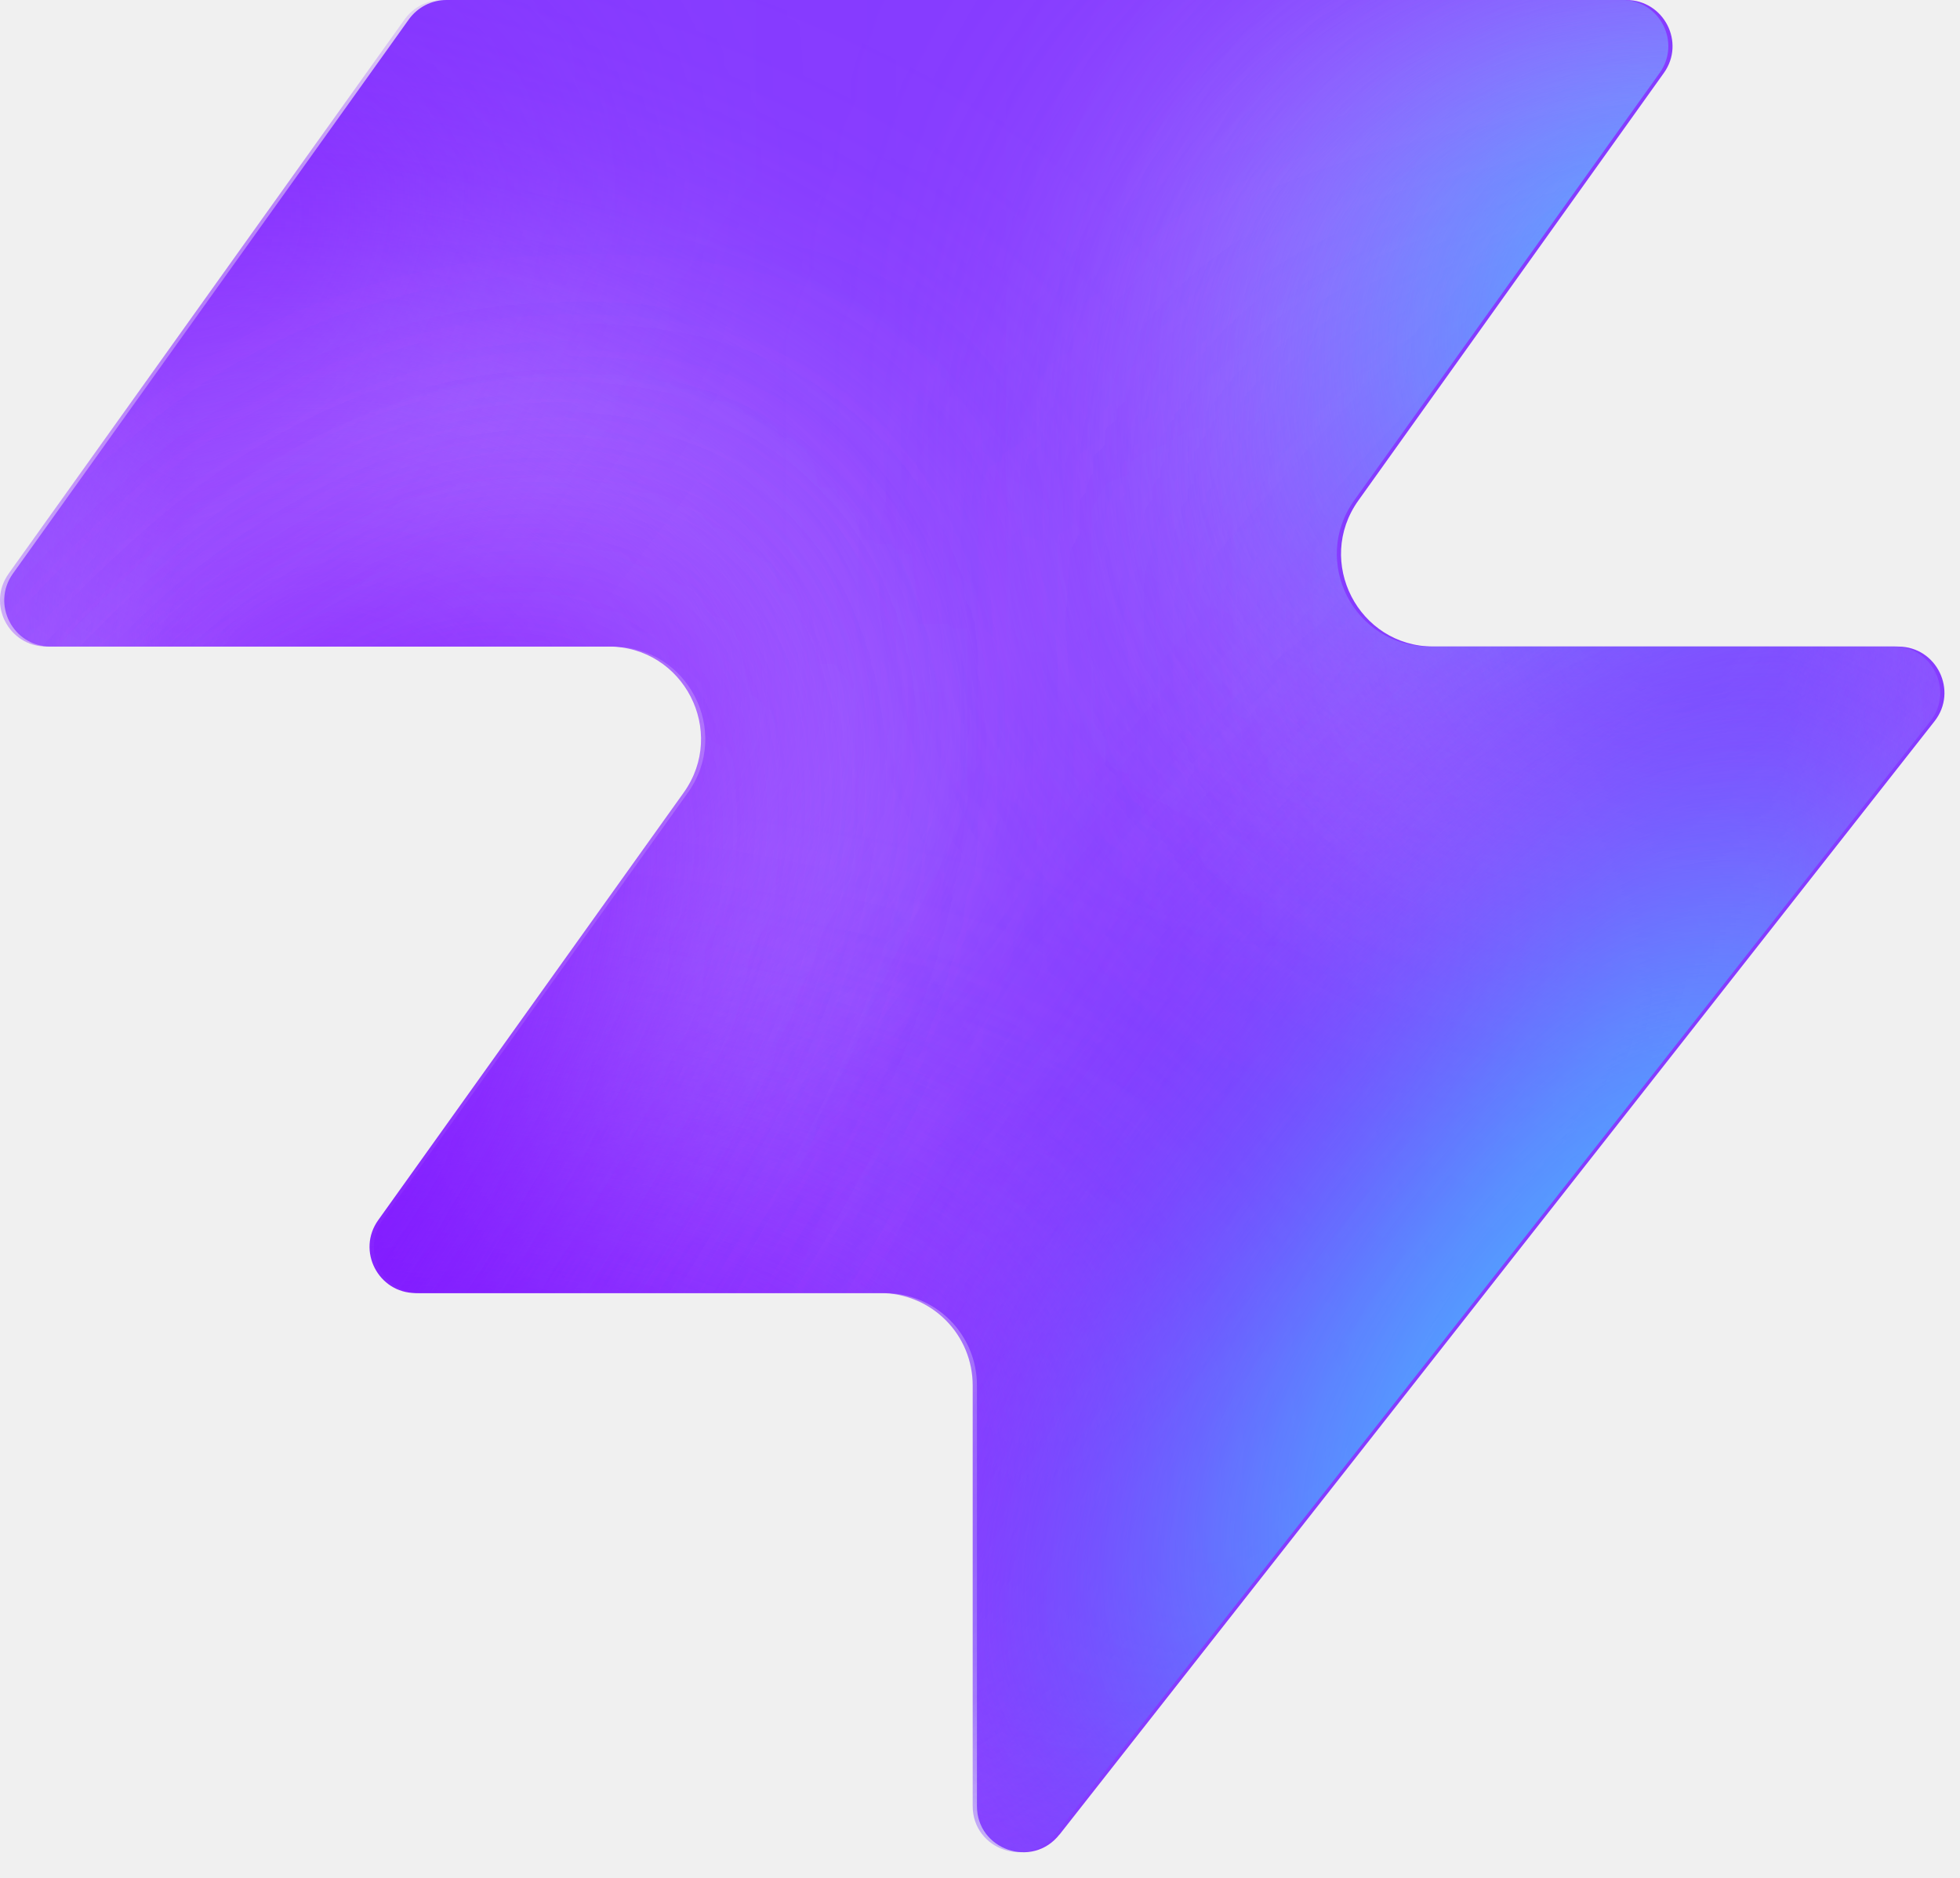
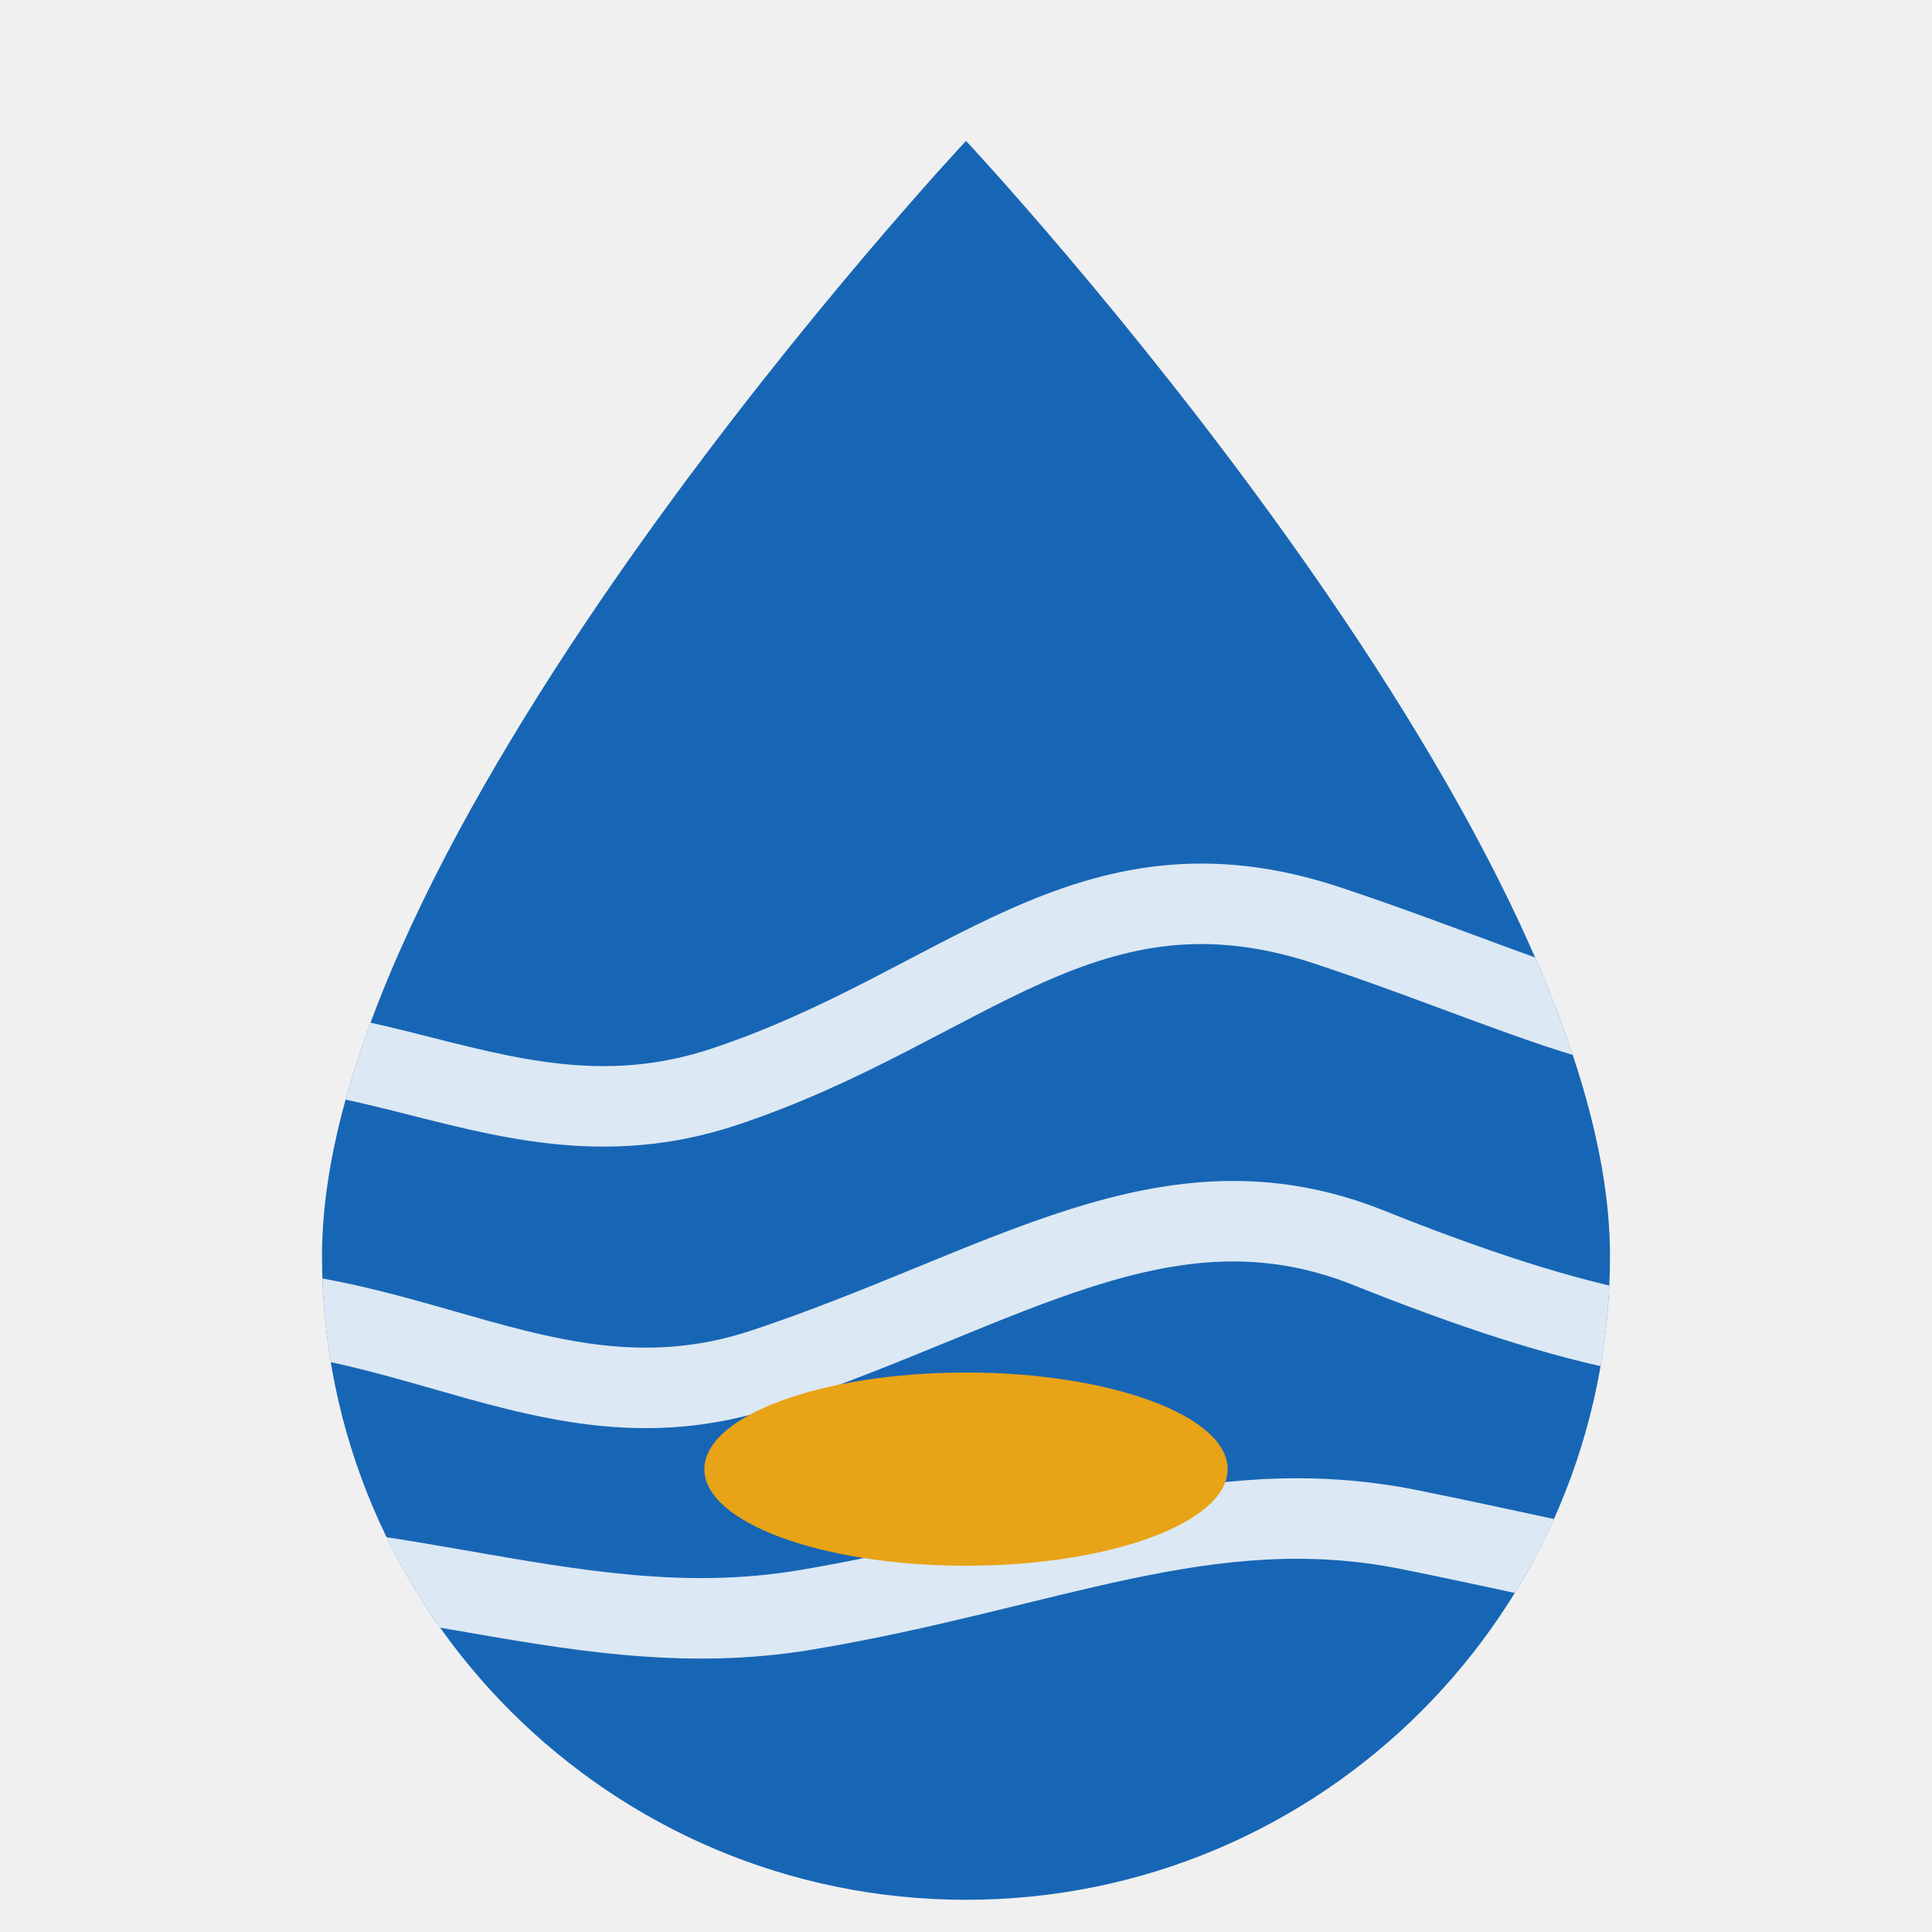
- <svg xmlns="http://www.w3.org/2000/svg" width="48" height="46" fill="none" viewBox="0 0 48 46">
-   <path fill="#863bff" d="M25.946 44.938c-.664.845-2.021.375-2.021-.698V33.937a2.26 2.26 0 0 0-2.262-2.262H10.287c-.92 0-1.456-1.04-.92-1.788l7.48-10.471c1.07-1.497 0-3.578-1.842-3.578H1.237c-.92 0-1.456-1.04-.92-1.788L10.013.474c.214-.297.556-.474.92-.474h28.894c.92 0 1.456 1.04.92 1.788l-7.48 10.471c-1.07 1.498 0 3.579 1.842 3.579h11.377c.943 0 1.473 1.088.89 1.83L25.947 44.94z" style="fill:#863bff;fill:color(display-p3 .525 .23 1);fill-opacity:1" />
-   <mask id="a" width="48" height="46" x="0" y="0" maskUnits="userSpaceOnUse" style="mask-type:alpha">
-     <path fill="#000" d="M25.842 44.938c-.664.844-2.021.375-2.021-.698V33.937a2.26 2.26 0 0 0-2.262-2.262H10.183c-.92 0-1.456-1.04-.92-1.788l7.48-10.471c1.07-1.498 0-3.579-1.842-3.579H1.133c-.92 0-1.456-1.04-.92-1.787L9.91.473c.214-.297.556-.474.92-.474h28.894c.92 0 1.456 1.04.92 1.788l-7.48 10.471c-1.07 1.498 0 3.578 1.842 3.578h11.377c.943 0 1.473 1.088.89 1.832L25.843 44.94z" style="fill:#000;fill-opacity:1" />
-   </mask>
-   <g mask="url(#a)">
-     <g filter="url(#b)">
-       <ellipse cx="5.508" cy="14.704" fill="#ede6ff" rx="5.508" ry="14.704" style="fill:#ede6ff;fill:color(display-p3 .927 .903 1);fill-opacity:1" transform="matrix(.00324 1 1 -.00324 -4.47 31.516)" />
-     </g>
-     <g filter="url(#c)">
-       <ellipse cx="10.399" cy="29.851" fill="#ede6ff" rx="10.399" ry="29.851" style="fill:#ede6ff;fill:color(display-p3 .927 .903 1);fill-opacity:1" transform="matrix(.00324 1 1 -.00324 -39.328 7.883)" />
-     </g>
-     <g filter="url(#d)">
-       <ellipse cx="5.508" cy="30.487" fill="#7e14ff" rx="5.508" ry="30.487" style="fill:#7e14ff;fill:color(display-p3 .492 .077 1);fill-opacity:1" transform="rotate(89.814 -25.913 -14.639)scale(1 -1)" />
-     </g>
-     <g filter="url(#e)">
-       <ellipse cx="5.508" cy="30.599" fill="#7e14ff" rx="5.508" ry="30.599" style="fill:#7e14ff;fill:color(display-p3 .492 .077 1);fill-opacity:1" transform="rotate(89.814 -32.644 -3.334)scale(1 -1)" />
-     </g>
-     <g filter="url(#f)">
-       <ellipse cx="5.508" cy="30.599" fill="#7e14ff" rx="5.508" ry="30.599" style="fill:#7e14ff;fill:color(display-p3 .492 .077 1);fill-opacity:1" transform="matrix(.00324 1 1 -.00324 -34.34 30.47)" />
-     </g>
-     <g filter="url(#g)">
-       <ellipse cx="14.072" cy="22.078" fill="#ede6ff" rx="14.072" ry="22.078" style="fill:#ede6ff;fill:color(display-p3 .927 .903 1);fill-opacity:1" transform="rotate(93.35 24.506 48.493)scale(-1 1)" />
-     </g>
-     <g filter="url(#h)">
-       <ellipse cx="3.47" cy="21.501" fill="#7e14ff" rx="3.47" ry="21.501" style="fill:#7e14ff;fill:color(display-p3 .492 .077 1);fill-opacity:1" transform="rotate(89.009 28.708 47.59)scale(-1 1)" />
-     </g>
-     <g filter="url(#i)">
-       <ellipse cx="3.47" cy="21.501" fill="#7e14ff" rx="3.47" ry="21.501" style="fill:#7e14ff;fill:color(display-p3 .492 .077 1);fill-opacity:1" transform="rotate(89.009 28.708 47.59)scale(-1 1)" />
-     </g>
-     <g filter="url(#j)">
-       <ellipse cx=".387" cy="8.972" fill="#7e14ff" rx="4.407" ry="29.108" style="fill:#7e14ff;fill:color(display-p3 .492 .077 1);fill-opacity:1" transform="rotate(39.51 .387 8.972)" />
-     </g>
-     <g filter="url(#k)">
-       <ellipse cx="47.523" cy="-6.092" fill="#7e14ff" rx="4.407" ry="29.108" style="fill:#7e14ff;fill:color(display-p3 .492 .077 1);fill-opacity:1" transform="rotate(37.892 47.523 -6.092)" />
-     </g>
-     <g filter="url(#l)">
-       <ellipse cx="41.412" cy="6.333" fill="#47bfff" rx="5.971" ry="9.665" style="fill:#47bfff;fill:color(display-p3 .28 .748 1);fill-opacity:1" transform="rotate(37.892 41.412 6.333)" />
-     </g>
-     <g filter="url(#m)">
-       <ellipse cx="-1.879" cy="38.332" fill="#7e14ff" rx="4.407" ry="29.108" style="fill:#7e14ff;fill:color(display-p3 .492 .077 1);fill-opacity:1" transform="rotate(37.892 -1.88 38.332)" />
-     </g>
-     <g filter="url(#n)">
-       <ellipse cx="-1.879" cy="38.332" fill="#7e14ff" rx="4.407" ry="29.108" style="fill:#7e14ff;fill:color(display-p3 .492 .077 1);fill-opacity:1" transform="rotate(37.892 -1.88 38.332)" />
-     </g>
-     <g filter="url(#o)">
-       <ellipse cx="35.651" cy="29.907" fill="#7e14ff" rx="4.407" ry="29.108" style="fill:#7e14ff;fill:color(display-p3 .492 .077 1);fill-opacity:1" transform="rotate(37.892 35.651 29.907)" />
-     </g>
-     <g filter="url(#p)">
-       <ellipse cx="38.418" cy="32.4" fill="#47bfff" rx="5.971" ry="15.297" style="fill:#47bfff;fill:color(display-p3 .28 .748 1);fill-opacity:1" transform="rotate(37.892 38.418 32.4)" />
-     </g>
+ <svg xmlns="http://www.w3.org/2000/svg" viewBox="0 0 48 48">
+   <defs>
+     <clipPath id="d">
+       <path d="M24 3.5C24 3.5 40 20.6 40 31.2a16 16 0 0 1-32 0C8 20.6 24 3.5 24 3.5Z" />
+     </clipPath>
+   </defs>
+   <path d="M24 3.5C24 3.5 40 20.6 40 31.2a16 16 0 0 1-32 0C8 20.6 24 3.5 24 3.5Z" fill="#1766B5" />
+   <g clip-path="url(#d)" fill="none" stroke="#fff" stroke-opacity=".85" stroke-width="2">
+     <path d="M2 27c6-3 10 2 16 0s9-6 15-4 9 4 13 2" />
+     <path d="M2 33c7-2 11 3 17 1s10-5 15-3 9 3 12 2" />
+     <path d="M2 39c7-1 12 2 18 1s10-3 15-2 8 2 11 1" />
  </g>
-   <defs>
-     <filter id="b" width="60.045" height="41.654" x="-19.77" y="16.149" color-interpolation-filters="sRGB" filterUnits="userSpaceOnUse">
-       <feFlood flood-opacity="0" result="BackgroundImageFix" />
-       <feBlend in="SourceGraphic" in2="BackgroundImageFix" result="shape" />
-       <feGaussianBlur result="effect1_foregroundBlur_2002_17158" stdDeviation="7.659" />
-     </filter>
-     <filter id="c" width="90.34" height="51.437" x="-54.613" y="-7.533" color-interpolation-filters="sRGB" filterUnits="userSpaceOnUse">
-       <feFlood flood-opacity="0" result="BackgroundImageFix" />
-       <feBlend in="SourceGraphic" in2="BackgroundImageFix" result="shape" />
-       <feGaussianBlur result="effect1_foregroundBlur_2002_17158" stdDeviation="7.659" />
-     </filter>
-     <filter id="d" width="79.355" height="29.4" x="-49.64" y="2.03" color-interpolation-filters="sRGB" filterUnits="userSpaceOnUse">
-       <feFlood flood-opacity="0" result="BackgroundImageFix" />
-       <feBlend in="SourceGraphic" in2="BackgroundImageFix" result="shape" />
-       <feGaussianBlur result="effect1_foregroundBlur_2002_17158" stdDeviation="4.596" />
-     </filter>
-     <filter id="e" width="79.579" height="29.4" x="-45.045" y="20.029" color-interpolation-filters="sRGB" filterUnits="userSpaceOnUse">
-       <feFlood flood-opacity="0" result="BackgroundImageFix" />
-       <feBlend in="SourceGraphic" in2="BackgroundImageFix" result="shape" />
-       <feGaussianBlur result="effect1_foregroundBlur_2002_17158" stdDeviation="4.596" />
-     </filter>
-     <filter id="f" width="79.579" height="29.4" x="-43.513" y="21.178" color-interpolation-filters="sRGB" filterUnits="userSpaceOnUse">
-       <feFlood flood-opacity="0" result="BackgroundImageFix" />
-       <feBlend in="SourceGraphic" in2="BackgroundImageFix" result="shape" />
-       <feGaussianBlur result="effect1_foregroundBlur_2002_17158" stdDeviation="4.596" />
-     </filter>
-     <filter id="g" width="74.749" height="58.852" x="15.756" y="-17.901" color-interpolation-filters="sRGB" filterUnits="userSpaceOnUse">
-       <feFlood flood-opacity="0" result="BackgroundImageFix" />
-       <feBlend in="SourceGraphic" in2="BackgroundImageFix" result="shape" />
-       <feGaussianBlur result="effect1_foregroundBlur_2002_17158" stdDeviation="7.659" />
-     </filter>
-     <filter id="h" width="61.377" height="25.362" x="23.548" y="2.284" color-interpolation-filters="sRGB" filterUnits="userSpaceOnUse">
-       <feFlood flood-opacity="0" result="BackgroundImageFix" />
-       <feBlend in="SourceGraphic" in2="BackgroundImageFix" result="shape" />
-       <feGaussianBlur result="effect1_foregroundBlur_2002_17158" stdDeviation="4.596" />
-     </filter>
-     <filter id="i" width="61.377" height="25.362" x="23.548" y="2.284" color-interpolation-filters="sRGB" filterUnits="userSpaceOnUse">
-       <feFlood flood-opacity="0" result="BackgroundImageFix" />
-       <feBlend in="SourceGraphic" in2="BackgroundImageFix" result="shape" />
-       <feGaussianBlur result="effect1_foregroundBlur_2002_17158" stdDeviation="4.596" />
-     </filter>
-     <filter id="j" width="56.045" height="63.649" x="-27.636" y="-22.853" color-interpolation-filters="sRGB" filterUnits="userSpaceOnUse">
-       <feFlood flood-opacity="0" result="BackgroundImageFix" />
-       <feBlend in="SourceGraphic" in2="BackgroundImageFix" result="shape" />
-       <feGaussianBlur result="effect1_foregroundBlur_2002_17158" stdDeviation="4.596" />
-     </filter>
-     <filter id="k" width="54.814" height="64.646" x="20.116" y="-38.415" color-interpolation-filters="sRGB" filterUnits="userSpaceOnUse">
-       <feFlood flood-opacity="0" result="BackgroundImageFix" />
-       <feBlend in="SourceGraphic" in2="BackgroundImageFix" result="shape" />
-       <feGaussianBlur result="effect1_foregroundBlur_2002_17158" stdDeviation="4.596" />
-     </filter>
-     <filter id="l" width="33.541" height="35.313" x="24.641" y="-11.323" color-interpolation-filters="sRGB" filterUnits="userSpaceOnUse">
-       <feFlood flood-opacity="0" result="BackgroundImageFix" />
-       <feBlend in="SourceGraphic" in2="BackgroundImageFix" result="shape" />
-       <feGaussianBlur result="effect1_foregroundBlur_2002_17158" stdDeviation="4.596" />
-     </filter>
-     <filter id="m" width="54.814" height="64.646" x="-29.286" y="6.009" color-interpolation-filters="sRGB" filterUnits="userSpaceOnUse">
-       <feFlood flood-opacity="0" result="BackgroundImageFix" />
-       <feBlend in="SourceGraphic" in2="BackgroundImageFix" result="shape" />
-       <feGaussianBlur result="effect1_foregroundBlur_2002_17158" stdDeviation="4.596" />
-     </filter>
-     <filter id="n" width="54.814" height="64.646" x="-29.286" y="6.009" color-interpolation-filters="sRGB" filterUnits="userSpaceOnUse">
-       <feFlood flood-opacity="0" result="BackgroundImageFix" />
-       <feBlend in="SourceGraphic" in2="BackgroundImageFix" result="shape" />
-       <feGaussianBlur result="effect1_foregroundBlur_2002_17158" stdDeviation="4.596" />
-     </filter>
-     <filter id="o" width="54.814" height="64.646" x="8.244" y="-2.416" color-interpolation-filters="sRGB" filterUnits="userSpaceOnUse">
-       <feFlood flood-opacity="0" result="BackgroundImageFix" />
-       <feBlend in="SourceGraphic" in2="BackgroundImageFix" result="shape" />
-       <feGaussianBlur result="effect1_foregroundBlur_2002_17158" stdDeviation="4.596" />
-     </filter>
-     <filter id="p" width="39.409" height="43.623" x="18.713" y="10.588" color-interpolation-filters="sRGB" filterUnits="userSpaceOnUse">
-       <feFlood flood-opacity="0" result="BackgroundImageFix" />
-       <feBlend in="SourceGraphic" in2="BackgroundImageFix" result="shape" />
-       <feGaussianBlur result="effect1_foregroundBlur_2002_17158" stdDeviation="4.596" />
-     </filter>
-   </defs>
+   <ellipse cx="24" cy="36.5" rx="6.5" ry="2.4" fill="#E8A317" />
</svg>
